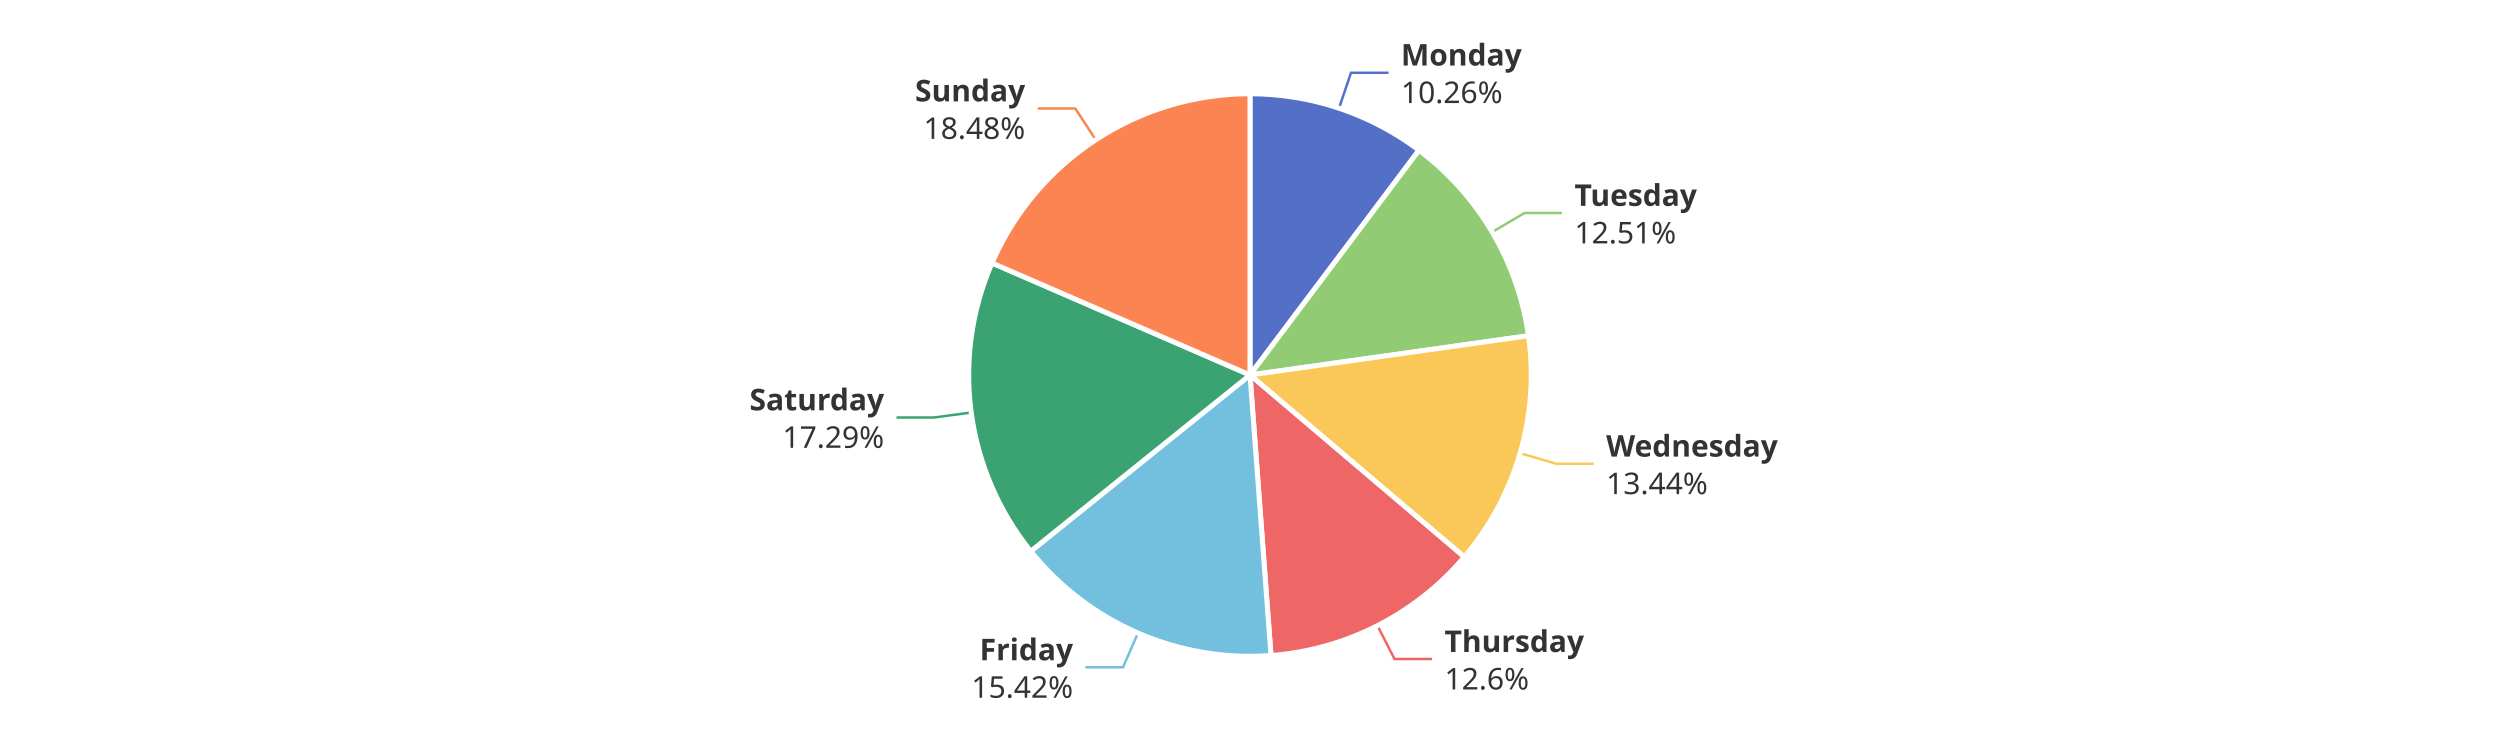
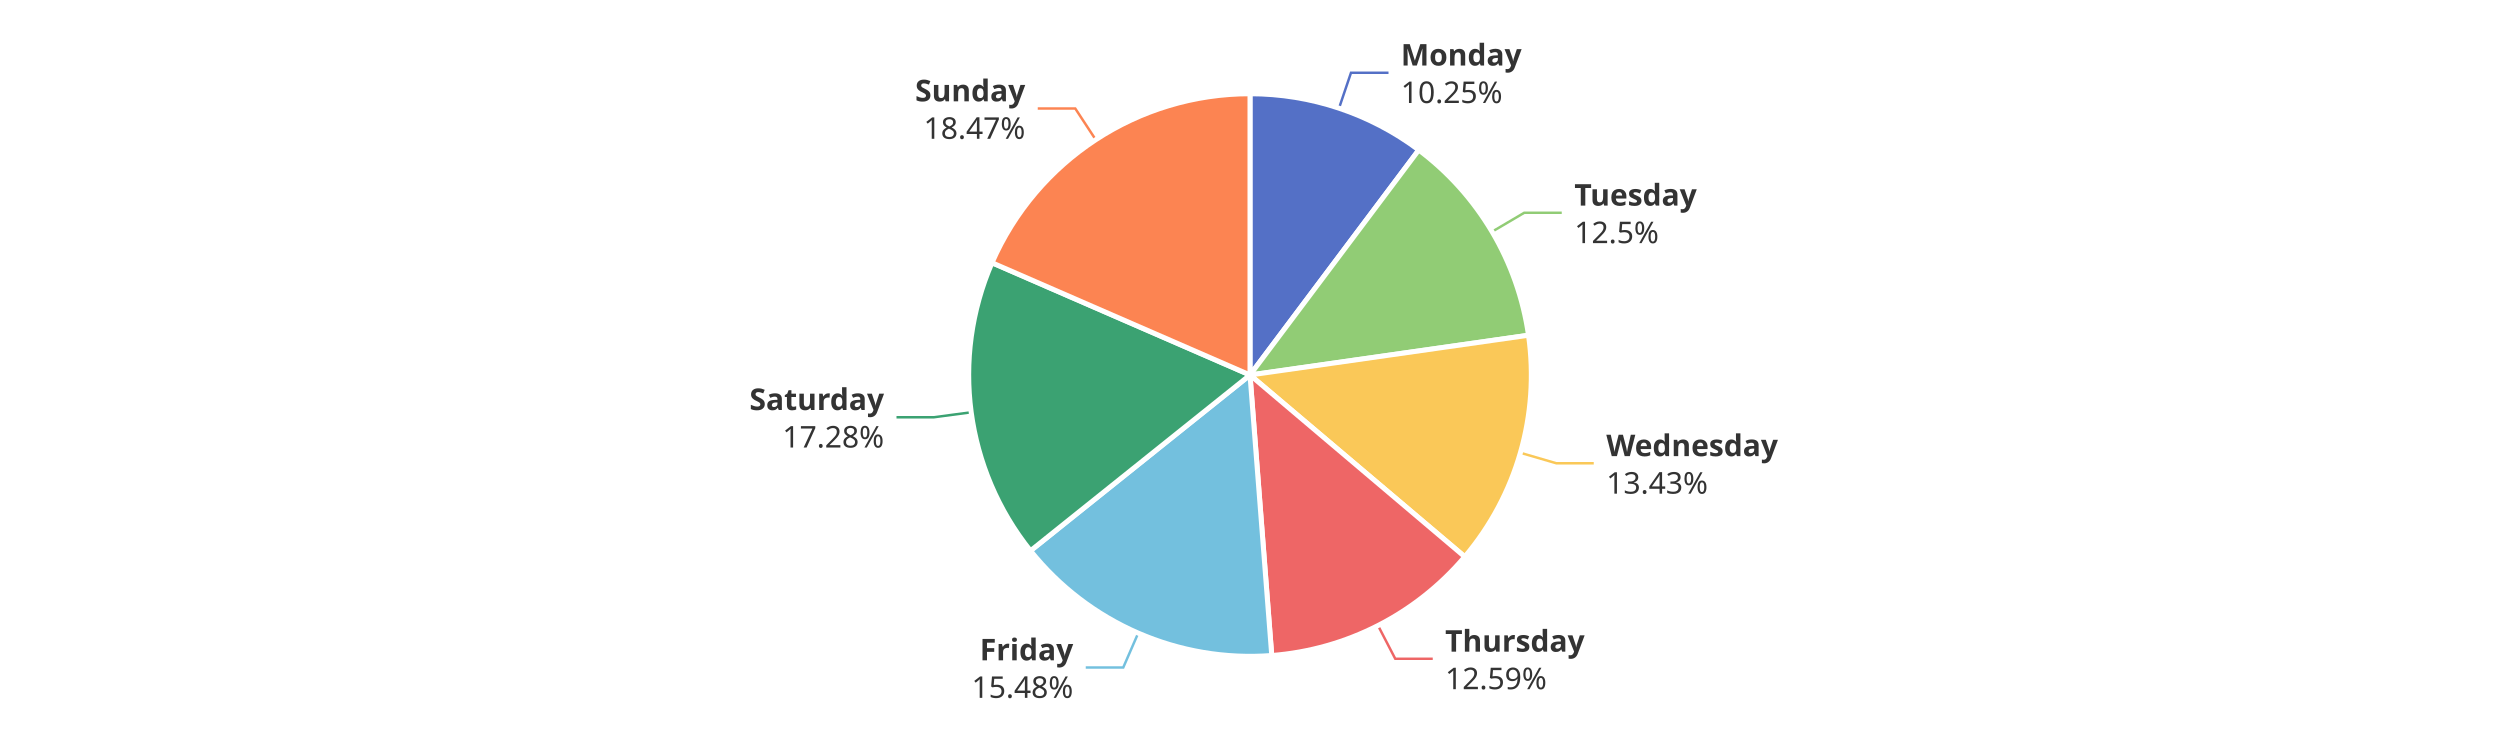
<svg xmlns="http://www.w3.org/2000/svg" width="1000" height="300" version="1.1" baseProfile="full" viewBox="0 0 1000 300">
  <rect width="1000" height="300" x="0" y="0" id="0" fill="#ffffff" />
  <polyline points="535.6 43.3 540.4 29.1 555.4 29.1" fill="none" stroke="#5470c6" />
-   <polyline points="596.9 92.8 609.8 85.2 624.8 85.2" fill="none" stroke="#91cc75" />
-   <polyline points="608.1 181.3 622.5 185.5 637.5 185.5" fill="none" stroke="#fac858" />
-   <polyline points="551 250.3 557.8 263.6 572.8 263.6" fill="none" stroke="#ee6666" />
-   <polyline points="455.2 253.2 449.2 266.9 434.2 266.9" fill="none" stroke="#73c0de" />
-   <polyline points="388.5 165 373.6 167 358.6 167" fill="none" stroke="#3ba272" />
+   <polyline points="596.8 92.7 609.7 85.1 624.7 85.1" fill="none" stroke="#91cc75" />
+   <polyline points="608.1 181.1 622.5 185.3 637.5 185.3" fill="none" stroke="#fac858" />
+   <polyline points="551.2 250.2 558.1 263.5 573.1 263.5" fill="none" stroke="#ee6666" />
+   <polyline points="455.3 253.2 449.3 267 434.3 267" fill="none" stroke="#73c0de" />
+   <polyline points="388.5 164.9 373.6 166.9 358.6 166.9" fill="none" stroke="#3ba272" />
  <polyline points="438.3 55.9 430.1 43.4 415.1 43.4" fill="none" stroke="#fc8452" />
-   <path d="M500 37.5A112.5 112.5 0 0 1 567.6 60.1L500 150Z" fill="#5470c6" stroke="#fff" stroke-width="2" stroke-linejoin="round" />
-   <path d="M567.6 60.1A112.5 112.5 0 0 1 611.4 134.3L500 150Z" fill="#91cc75" stroke="#fff" stroke-width="2" stroke-linejoin="round" />
-   <path d="M611.4 134.3A112.5 112.5 0 0 1 585.7 222.8L500 150Z" fill="#fac858" stroke="#fff" stroke-width="2" stroke-linejoin="round" />
-   <path d="M585.7 222.8A112.5 112.5 0 0 1 508.4 262.2L500 150Z" fill="#ee6666" stroke="#fff" stroke-width="2" stroke-linejoin="round" />
-   <path d="M508.4 262.2A112.5 112.5 0 0 1 412.3 220.5L500 150Z" fill="#73c0de" stroke="#fff" stroke-width="2" stroke-linejoin="round" />
-   <path d="M412.3 220.5A112.5 112.5 0 0 1 396.8 105.2L500 150Z" fill="#3ba272" stroke="#fff" stroke-width="2" stroke-linejoin="round" />
-   <path d="M396.8 105.2A112.5 112.5 0 0 1 500 37.5L500 150Z" fill="#fc8452" stroke="#fff" stroke-width="2" stroke-linejoin="round" />
-   <path d="M0 -15l42.8 0l0 30l-42.8 0Z" transform="translate(560.3888 29.0662)" fill="none" />
-   <text dominant-baseline="central" text-anchor="start" style="font-size:12px;font-family:sans-serif;font-weight:bold;" y="-7.5" transform="translate(560.3888 29.0662)" fill="#333" stroke="rgb(255,255,255)" stroke-width="2" paint-order="stroke" stroke-miterlimit="2">Monday</text>
-   <text dominant-baseline="central" text-anchor="start" style="font-size:12px;font-family:sans-serif;" y="7.5" transform="translate(560.3888 29.0662)" fill="#333" stroke="rgb(255,255,255)" stroke-width="2" paint-order="stroke" stroke-miterlimit="2">10.26%</text>
-   <path d="M0 -15l46.2 0l0 30l-46.2 0Z" transform="translate(629.8057 85.2007)" fill="none" />
-   <text dominant-baseline="central" text-anchor="start" style="font-size:12px;font-family:sans-serif;font-weight:bold;" y="-7.5" transform="translate(629.8057 85.2007)" fill="#333" stroke="rgb(255,255,255)" stroke-width="2" paint-order="stroke" stroke-miterlimit="2">Tuesday</text>
-   <text dominant-baseline="central" text-anchor="start" style="font-size:12px;font-family:sans-serif;" y="7.5" transform="translate(629.8057 85.2007)" fill="#333" stroke="rgb(255,255,255)" stroke-width="2" paint-order="stroke" stroke-miterlimit="2">12.51%</text>
-   <path d="M0 -15l63.6 0l0 30l-63.6 0Z" transform="translate(642.4598 185.4944)" fill="none" />
-   <text dominant-baseline="central" text-anchor="start" style="font-size:12px;font-family:sans-serif;font-weight:bold;" y="-7.5" transform="translate(642.4598 185.4944)" fill="#333" stroke="rgb(255,255,255)" stroke-width="2" paint-order="stroke" stroke-miterlimit="2">Wednesday</text>
-   <text dominant-baseline="central" text-anchor="start" style="font-size:12px;font-family:sans-serif;" y="7.5" transform="translate(642.4598 185.4944)" fill="#333" stroke="rgb(255,255,255)" stroke-width="2" paint-order="stroke" stroke-miterlimit="2">13.44%</text>
-   <path d="M0 -15l50.2 0l0 30l-50.2 0Z" transform="translate(577.8124 263.6397)" fill="none" />
-   <text dominant-baseline="central" text-anchor="start" style="font-size:12px;font-family:sans-serif;font-weight:bold;" y="-7.5" transform="translate(577.8124 263.6397)" fill="#333" stroke="rgb(255,255,255)" stroke-width="2" paint-order="stroke" stroke-miterlimit="2">Thursday</text>
-   <text dominant-baseline="central" text-anchor="start" style="font-size:12px;font-family:sans-serif;" y="7.5" transform="translate(577.8124 263.6397)" fill="#333" stroke="rgb(255,255,255)" stroke-width="2" paint-order="stroke" stroke-miterlimit="2">12.6%</text>
-   <path d="M-40.9 -15l40.9 0l0 30l-40.9 0Z" transform="translate(429.2166 266.95)" fill="none" />
-   <text dominant-baseline="central" text-anchor="end" style="font-size:12px;font-family:sans-serif;font-weight:bold;" y="-7.5" transform="translate(429.2166 266.95)" fill="#333" stroke="rgb(255,255,255)" stroke-width="2" paint-order="stroke" stroke-miterlimit="2">Friday</text>
-   <text dominant-baseline="central" text-anchor="end" style="font-size:12px;font-family:sans-serif;" y="7.5" transform="translate(429.2166 266.95)" fill="#333" stroke="rgb(255,255,255)" stroke-width="2" paint-order="stroke" stroke-miterlimit="2">15.42%</text>
-   <path d="M-48.2 -15l48.2 0l0 30l-48.2 0Z" transform="translate(353.6348 166.973)" fill="none" />
-   <text dominant-baseline="central" text-anchor="end" style="font-size:12px;font-family:sans-serif;font-weight:bold;" y="-7.5" transform="translate(353.6348 166.973)" fill="#333" stroke="rgb(255,255,255)" stroke-width="2" paint-order="stroke" stroke-miterlimit="2">Saturday</text>
-   <text dominant-baseline="central" text-anchor="end" style="font-size:12px;font-family:sans-serif;" y="7.5" transform="translate(353.6348 166.973)" fill="#333" stroke="rgb(255,255,255)" stroke-width="2" paint-order="stroke" stroke-miterlimit="2">17.29%</text>
-   <path d="M-40.9 -15l40.9 0l0 30l-40.9 0Z" transform="translate(410.0666 43.3906)" fill="none" />
-   <text dominant-baseline="central" text-anchor="end" style="font-size:12px;font-family:sans-serif;font-weight:bold;" y="-7.5" transform="translate(410.0666 43.3906)" fill="#333" stroke="rgb(255,255,255)" stroke-width="2" paint-order="stroke" stroke-miterlimit="2">Sunday</text>
-   <text dominant-baseline="central" text-anchor="end" style="font-size:12px;font-family:sans-serif;" y="7.5" transform="translate(410.0666 43.3906)" fill="#333" stroke="rgb(255,255,255)" stroke-width="2" paint-order="stroke" stroke-miterlimit="2">18.48%</text>
+   <path d="M500 37.5A112.5 112.5 0 0 1 567.5 60L500 150Z" fill="#5470c6" stroke="#fff" stroke-width="2" stroke-linejoin="round" />
+   <path d="M567.5 60A112.5 112.5 0 0 1 611.4 134.1L500 150Z" fill="#91cc75" stroke="#fff" stroke-width="2" stroke-linejoin="round" />
+   <path d="M611.4 134.1A112.5 112.5 0 0 1 585.9 222.7L500 150Z" fill="#fac858" stroke="#fff" stroke-width="2" stroke-linejoin="round" />
+   <path d="M585.9 222.7A112.5 112.5 0 0 1 508.7 262.2L500 150Z" fill="#ee6666" stroke="#fff" stroke-width="2" stroke-linejoin="round" />
+   <path d="M508.7 262.2A112.5 112.5 0 0 1 412.2 220.3L500 150Z" fill="#73c0de" stroke="#fff" stroke-width="2" stroke-linejoin="round" />
+   <path d="M412.2 220.3A112.5 112.5 0 0 1 396.8 105.1L500 150Z" fill="#3ba272" stroke="#fff" stroke-width="2" stroke-linejoin="round" />
+   <path d="M396.8 105.1A112.5 112.5 0 0 1 500 37.5L500 150Z" fill="#fc8452" stroke="#fff" stroke-width="2" stroke-linejoin="round" />
+   <path d="M0 -15l42.8 0l0 30l-42.8 0Z" transform="translate(560.3508 29.0535)" fill="none" />
+   <text dominant-baseline="central" text-anchor="start" style="font-size:12px;font-family:sans-serif;font-weight:bold;" y="-7.5" transform="translate(560.3508 29.0535)" fill="#333" stroke="rgb(255,255,255)" stroke-width="2" paint-order="stroke" stroke-miterlimit="2">Monday</text>
+   <text dominant-baseline="central" text-anchor="start" style="font-size:12px;font-family:sans-serif;" y="7.5" transform="translate(560.3508 29.0535)" fill="#333" stroke="rgb(255,255,255)" stroke-width="2" paint-order="stroke" stroke-miterlimit="2">10.25%</text>
+   <path d="M0 -15l46.2 0l0 30l-46.2 0Z" transform="translate(629.7446 85.0972)" fill="none" />
+   <text dominant-baseline="central" text-anchor="start" style="font-size:12px;font-family:sans-serif;font-weight:bold;" y="-7.5" transform="translate(629.7446 85.0972)" fill="#333" stroke="rgb(255,255,255)" stroke-width="2" paint-order="stroke" stroke-miterlimit="2">Tuesday</text>
+   <text dominant-baseline="central" text-anchor="start" style="font-size:12px;font-family:sans-serif;" y="7.5" transform="translate(629.7446 85.0972)" fill="#333" stroke="rgb(255,255,255)" stroke-width="2" paint-order="stroke" stroke-miterlimit="2">12.5%</text>
+   <path d="M0 -15l63.6 0l0 30l-63.6 0Z" transform="translate(642.5154 185.302)" fill="none" />
+   <text dominant-baseline="central" text-anchor="start" style="font-size:12px;font-family:sans-serif;font-weight:bold;" y="-7.5" transform="translate(642.5154 185.302)" fill="#333" stroke="rgb(255,255,255)" stroke-width="2" paint-order="stroke" stroke-miterlimit="2">Wednesday</text>
+   <text dominant-baseline="central" text-anchor="start" style="font-size:12px;font-family:sans-serif;" y="7.5" transform="translate(642.5154 185.302)" fill="#333" stroke="rgb(255,255,255)" stroke-width="2" paint-order="stroke" stroke-miterlimit="2">13.43%</text>
+   <path d="M0 -15l50.2 0l0 30l-50.2 0Z" transform="translate(578.0622 263.5123)" fill="none" />
+   <text dominant-baseline="central" text-anchor="start" style="font-size:12px;font-family:sans-serif;font-weight:bold;" y="-7.5" transform="translate(578.0622 263.5123)" fill="#333" stroke="rgb(255,255,255)" stroke-width="2" paint-order="stroke" stroke-miterlimit="2">Thursday</text>
+   <text dominant-baseline="central" text-anchor="start" style="font-size:12px;font-family:sans-serif;" y="7.5" transform="translate(578.0622 263.5123)" fill="#333" stroke="rgb(255,255,255)" stroke-width="2" paint-order="stroke" stroke-miterlimit="2">12.59%</text>
+   <path d="M-40.9 -15l40.9 0l0 30l-40.9 0Z" transform="translate(429.2901 266.9819)" fill="none" />
+   <text dominant-baseline="central" text-anchor="end" style="font-size:12px;font-family:sans-serif;font-weight:bold;" y="-7.5" transform="translate(429.2901 266.9819)" fill="#333" stroke="rgb(255,255,255)" stroke-width="2" paint-order="stroke" stroke-miterlimit="2">Friday</text>
+   <text dominant-baseline="central" text-anchor="end" style="font-size:12px;font-family:sans-serif;" y="7.5" transform="translate(429.2901 266.9819)" fill="#333" stroke="rgb(255,255,255)" stroke-width="2" paint-order="stroke" stroke-miterlimit="2">15.48%</text>
+   <path d="M-48.2 -15l48.2 0l0 30l-48.2 0Z" transform="translate(353.6188 166.8539)" fill="none" />
+   <text dominant-baseline="central" text-anchor="end" style="font-size:12px;font-family:sans-serif;font-weight:bold;" y="-7.5" transform="translate(353.6188 166.8539)" fill="#333" stroke="rgb(255,255,255)" stroke-width="2" paint-order="stroke" stroke-miterlimit="2">Saturday</text>
+   <text dominant-baseline="central" text-anchor="end" style="font-size:12px;font-family:sans-serif;" y="7.5" transform="translate(353.6188 166.8539)" fill="#333" stroke="rgb(255,255,255)" stroke-width="2" paint-order="stroke" stroke-miterlimit="2">17.28%</text>
+   <path d="M-40.9 -15l40.9 0l0 30l-40.9 0Z" transform="translate(410.1001 43.3686)" fill="none" />
+   <text dominant-baseline="central" text-anchor="end" style="font-size:12px;font-family:sans-serif;font-weight:bold;" y="-7.5" transform="translate(410.1001 43.3686)" fill="#333" stroke="rgb(255,255,255)" stroke-width="2" paint-order="stroke" stroke-miterlimit="2">Sunday</text>
+   <text dominant-baseline="central" text-anchor="end" style="font-size:12px;font-family:sans-serif;" y="7.5" transform="translate(410.1001 43.3686)" fill="#333" stroke="rgb(255,255,255)" stroke-width="2" paint-order="stroke" stroke-miterlimit="2">18.47%</text>
</svg>
